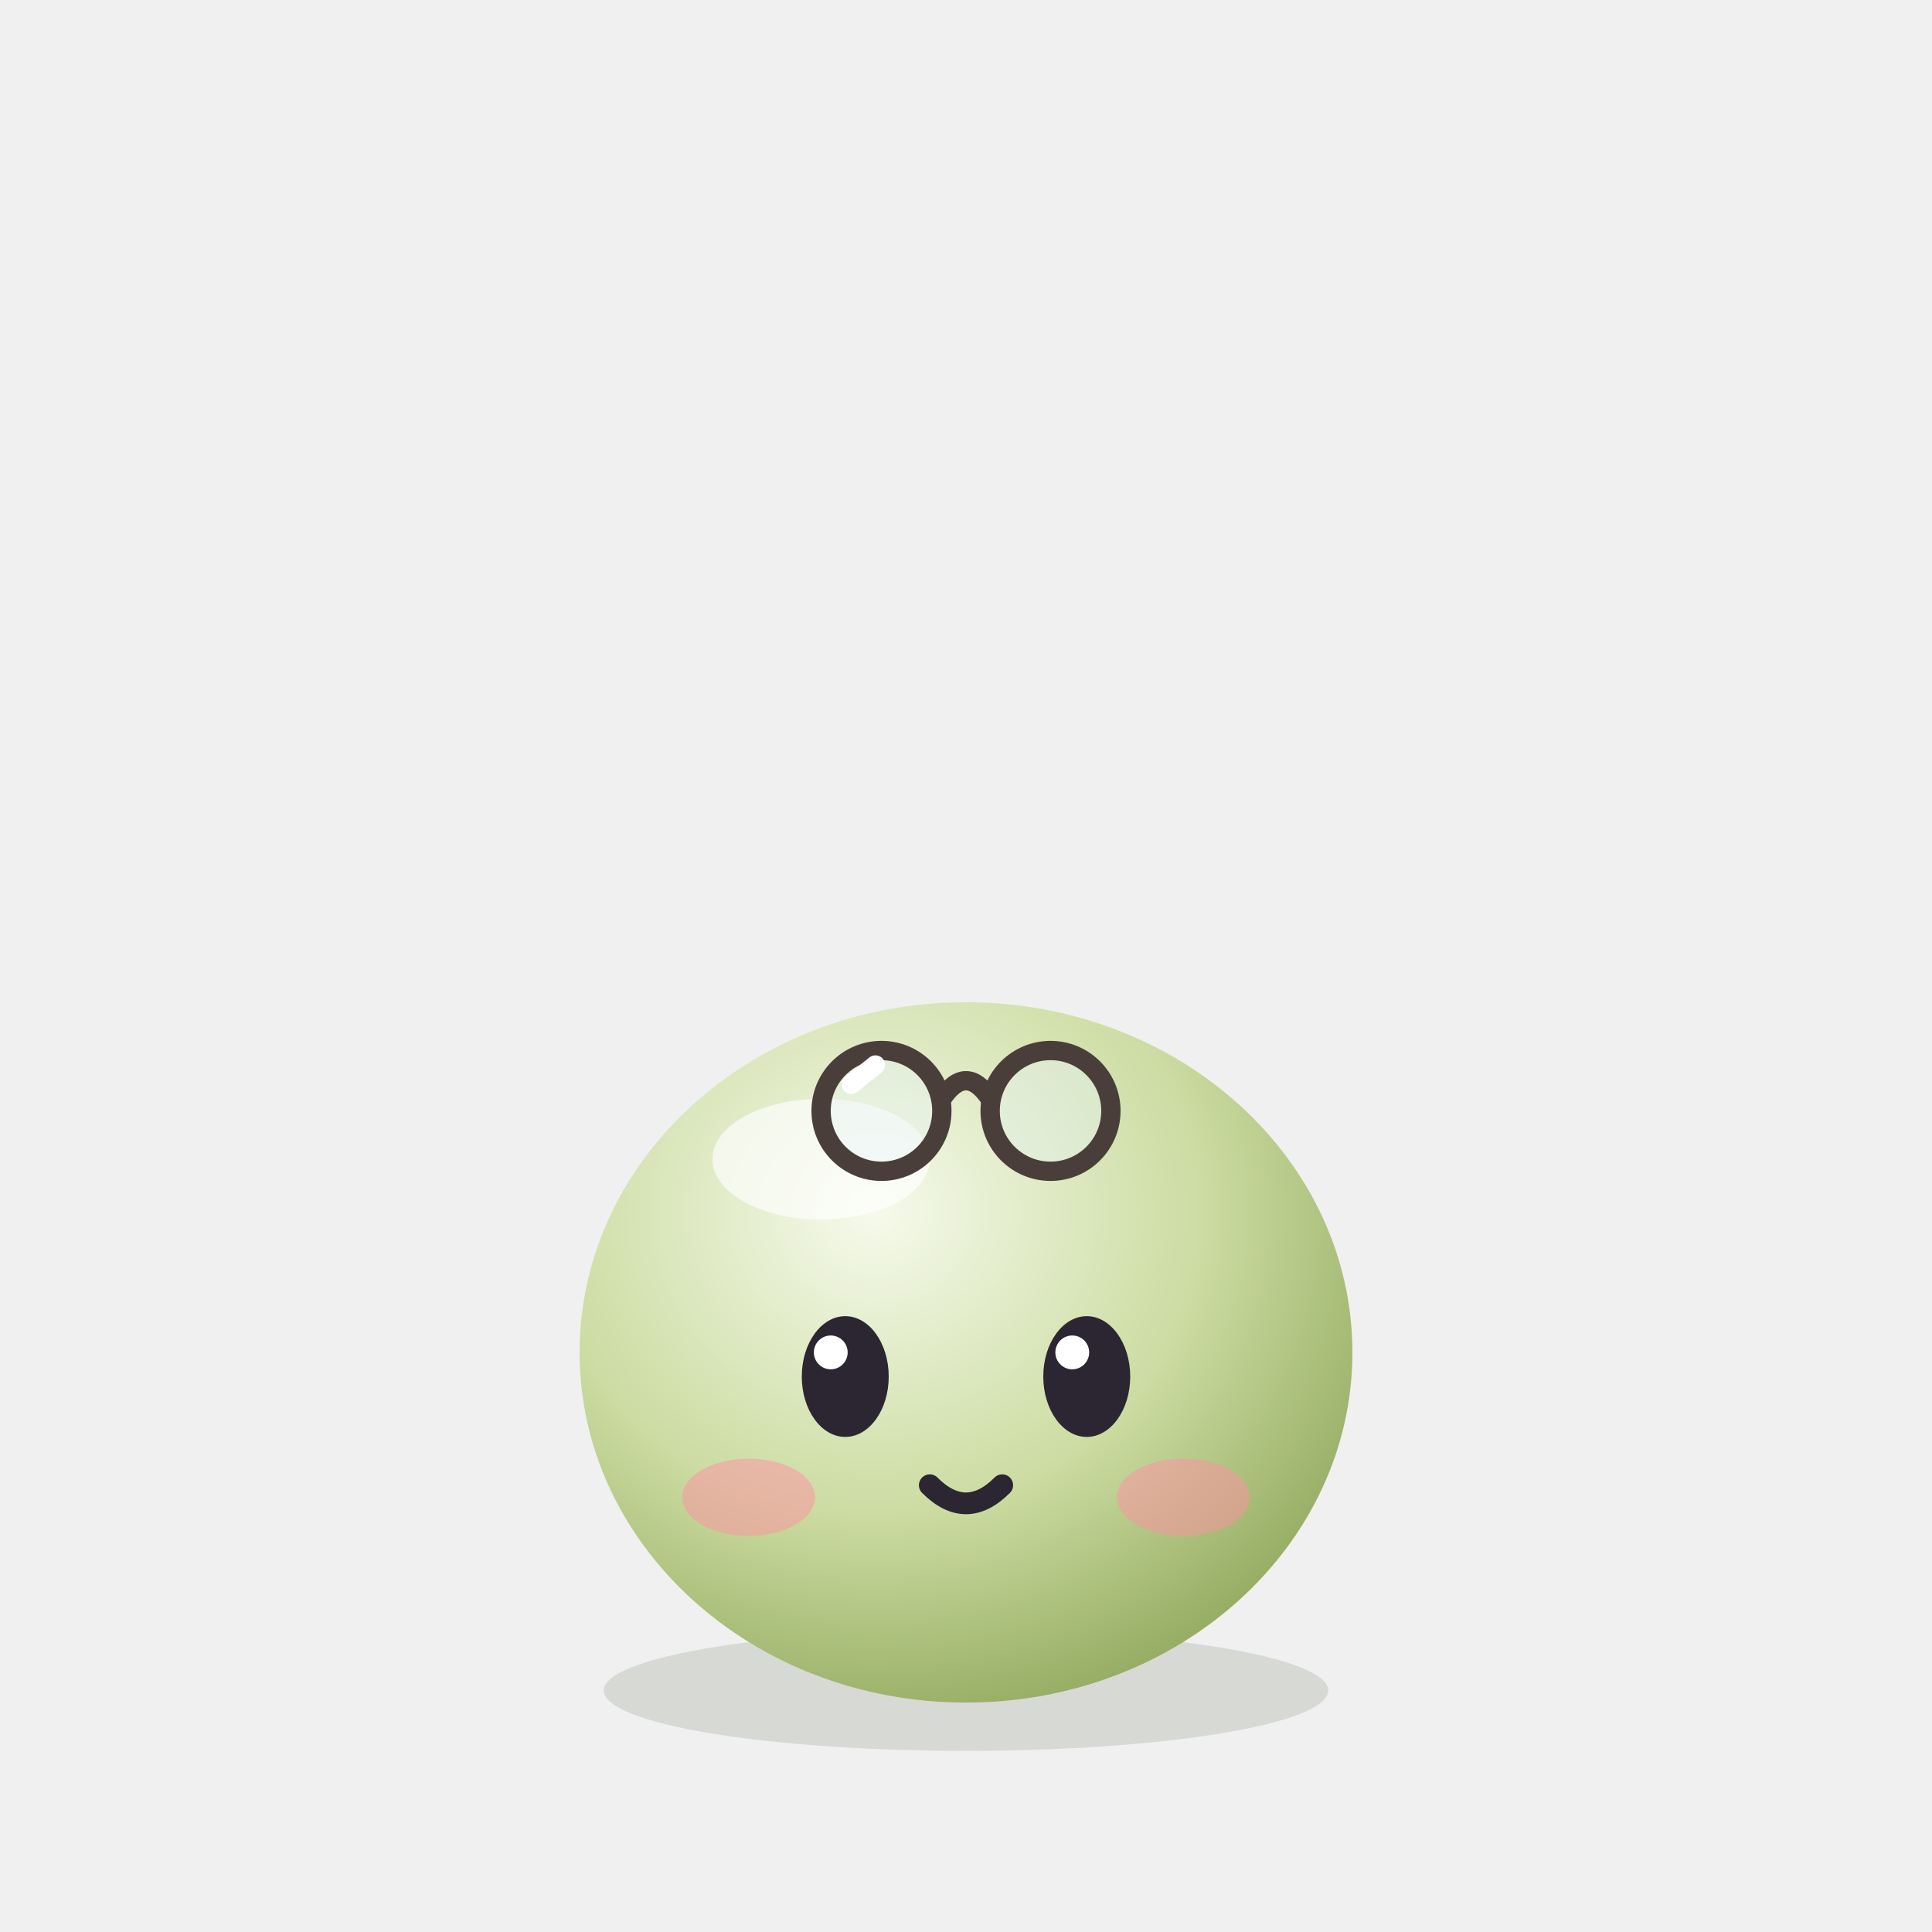
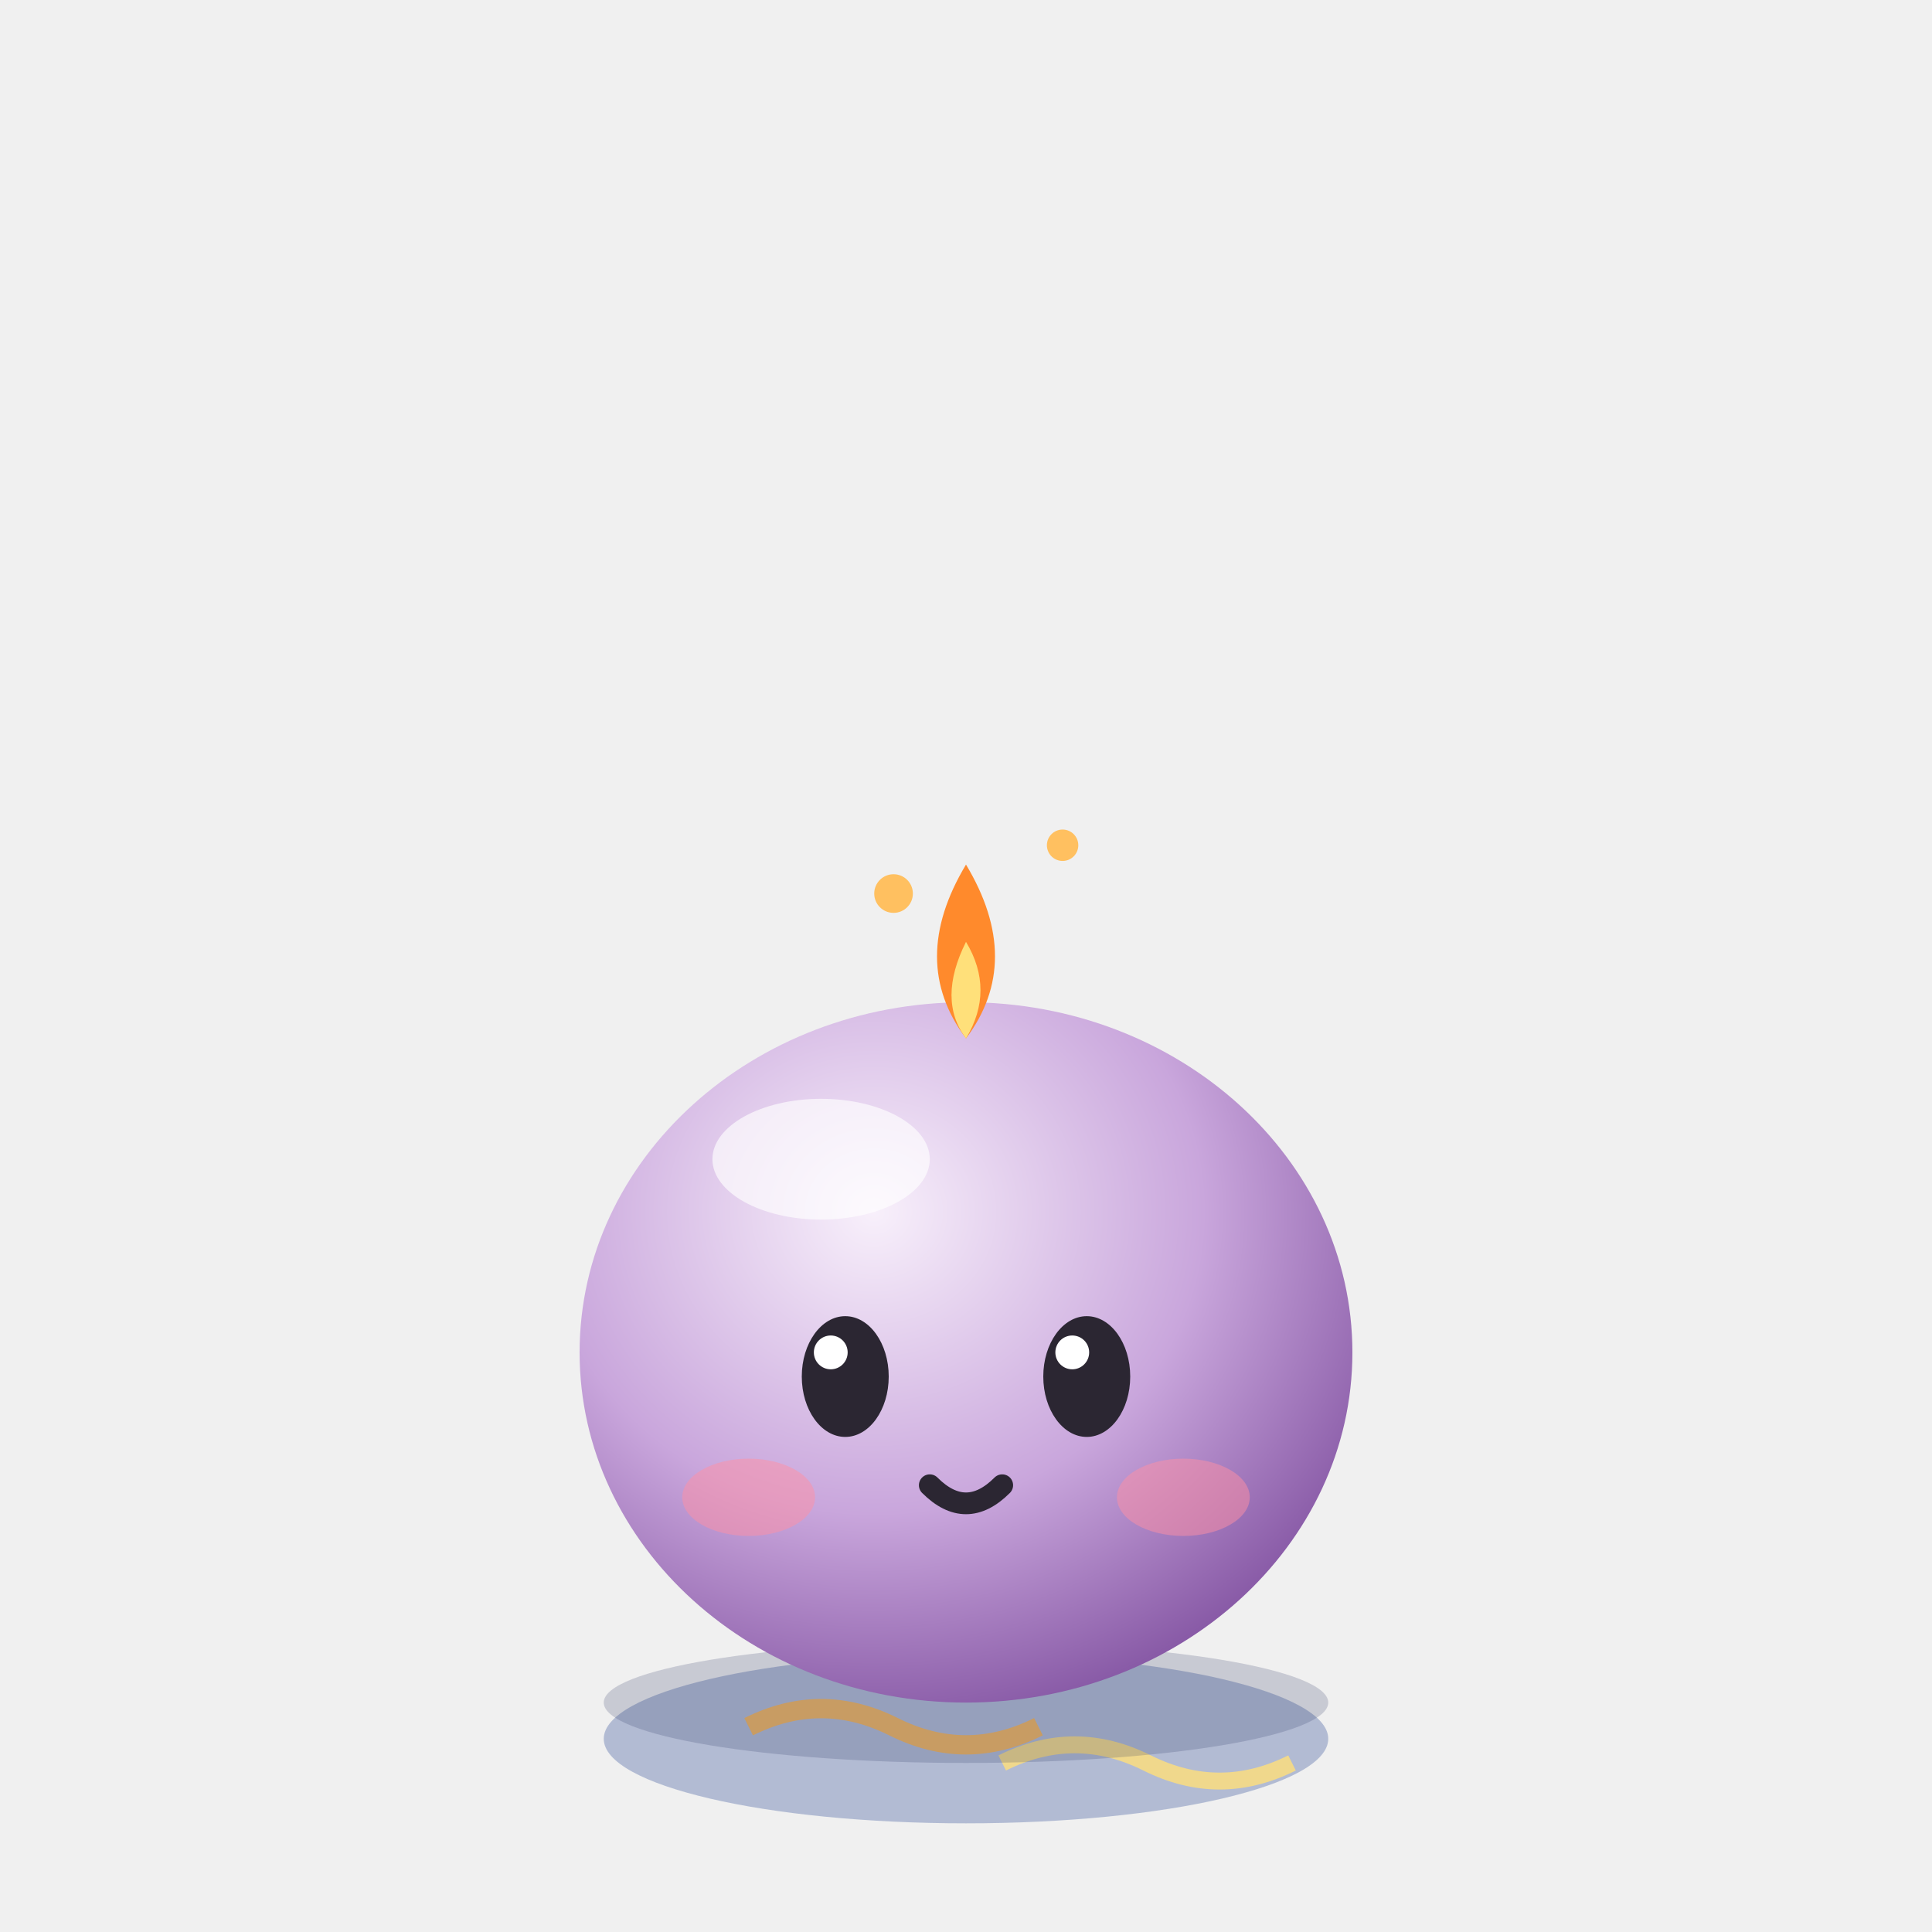
- <svg width="100%" height="100%" viewBox="0 0 160 160" role="img" aria-label="ゲタまめ。おでこに小さな丸メガネをかけた抹茶色の豆">
+ <svg width="100%" height="100%" viewBox="0 0 160 160" role="img" aria-label="ダイまめ。頭に小さな送り火の火がともる京紫の豆">
  <defs>
-     <radialGradient id="k9a" cx="38%" cy="30%" r="78%">
-       <stop offset="0" stop-color="#F6FAEC" />
-       <stop offset=".55" stop-color="#CCDCA2" />
-       <stop offset="1" stop-color="#8EA65A" />
+     <radialGradient id="ky1" cx="38%" cy="30%" r="78%">
+       <stop offset="0" stop-color="#F8F0FB" />
+       <stop offset=".55" stop-color="#C9A6DC" />
+       <stop offset="1" stop-color="#7E4E9E" />
    </radialGradient>
  </defs>
-   <ellipse class="shadow" cx="80" cy="140" rx="30" ry="5" fill="#3A4A2A" opacity=".14" />
+   <g>
+     <ellipse cx="80" cy="144" rx="30" ry="7" fill="#3E5A9E" opacity=".35" />
+     <path class="ripple" d="M62.0 143 q6 -3 12 0 q6 3 12 0" fill="none" stroke="#FFB648" stroke-width="1.6" opacity=".8" />
+     <path class="ripple" style="animation-delay: .8s" d="M83.0 146 q6 -3 12 0 q6 3 12 0" fill="none" stroke="#FFE07A" stroke-width="1.4" opacity=".8" />
+   </g>
+   <ellipse class="shadow" cx="80" cy="141" rx="30" ry="5" fill="#2A3060" opacity=".2" />
  <g class="squish">
-     <ellipse cx="80" cy="112" rx="32" ry="29" fill="url(#k9a)" />
+     <ellipse cx="80" cy="112" rx="32" ry="29" fill="url(#ky1)" />
    <ellipse cx="68" cy="96" rx="9" ry="5" fill="#FFFFFF" opacity=".65" />
    <g class="blink">
      <ellipse cx="70" cy="114" rx="3.6" ry="5" fill="#2B2632" />
      <ellipse cx="90" cy="114" rx="3.6" ry="5" fill="#2B2632" />
    </g>
    <circle cx="68.8" cy="112" r="1.4" fill="#FFFFFF" />
    <circle cx="88.8" cy="112" r="1.4" fill="#FFFFFF" />
    <ellipse cx="62" cy="124" rx="5.5" ry="3.2" fill="#FF8FA3" opacity=".5" />
    <ellipse cx="98" cy="124" rx="5.5" ry="3.2" fill="#FF8FA3" opacity=".5" />
    <path d="M77 123 Q80 126 83 123" fill="none" stroke="#2B2632" stroke-width="1.8" stroke-linecap="round" />
-     <circle cx="73" cy="92" r="5" fill="#E6F4FA" opacity=".35" />
-     <circle cx="87" cy="92" r="5" fill="#E6F4FA" opacity=".35" />
-     <circle cx="73" cy="92" r="5" fill="none" stroke="#4A3E3A" stroke-width="1.6" />
-     <circle cx="87" cy="92" r="5" fill="none" stroke="#4A3E3A" stroke-width="1.6" />
-     <path d="M78 91 Q80.0 88 82 91" fill="none" stroke="#4A3E3A" stroke-width="1.6" />
-     <path class="twinkle" d="M70.5 89.8 L72.5 88.2" stroke="#FFFFFF" stroke-width="1.6" stroke-linecap="round" />
+     <g class="flick" style="transform-origin: 80px 86px; animation-delay: 0.00s">
+       <path d="M80 86 q-4.8 -6.4 0 -14.4 q4.8 8.0 0 14.4z" fill="#FF8A2C" />
+       <path d="M80 86 q-2.4 -3.2 0 -8.0 q2.4 4.0 0 8.0z" fill="#FFE07A" />
+     </g>
  </g>
+   <circle class="rise" cx="74" cy="74" r="1.6" fill="#FFC060" style="animation-delay: 0s" />
+   <circle class="rise" cx="88" cy="70" r="1.3" fill="#FFC060" style="animation-delay: 1.1s" />
</svg>
